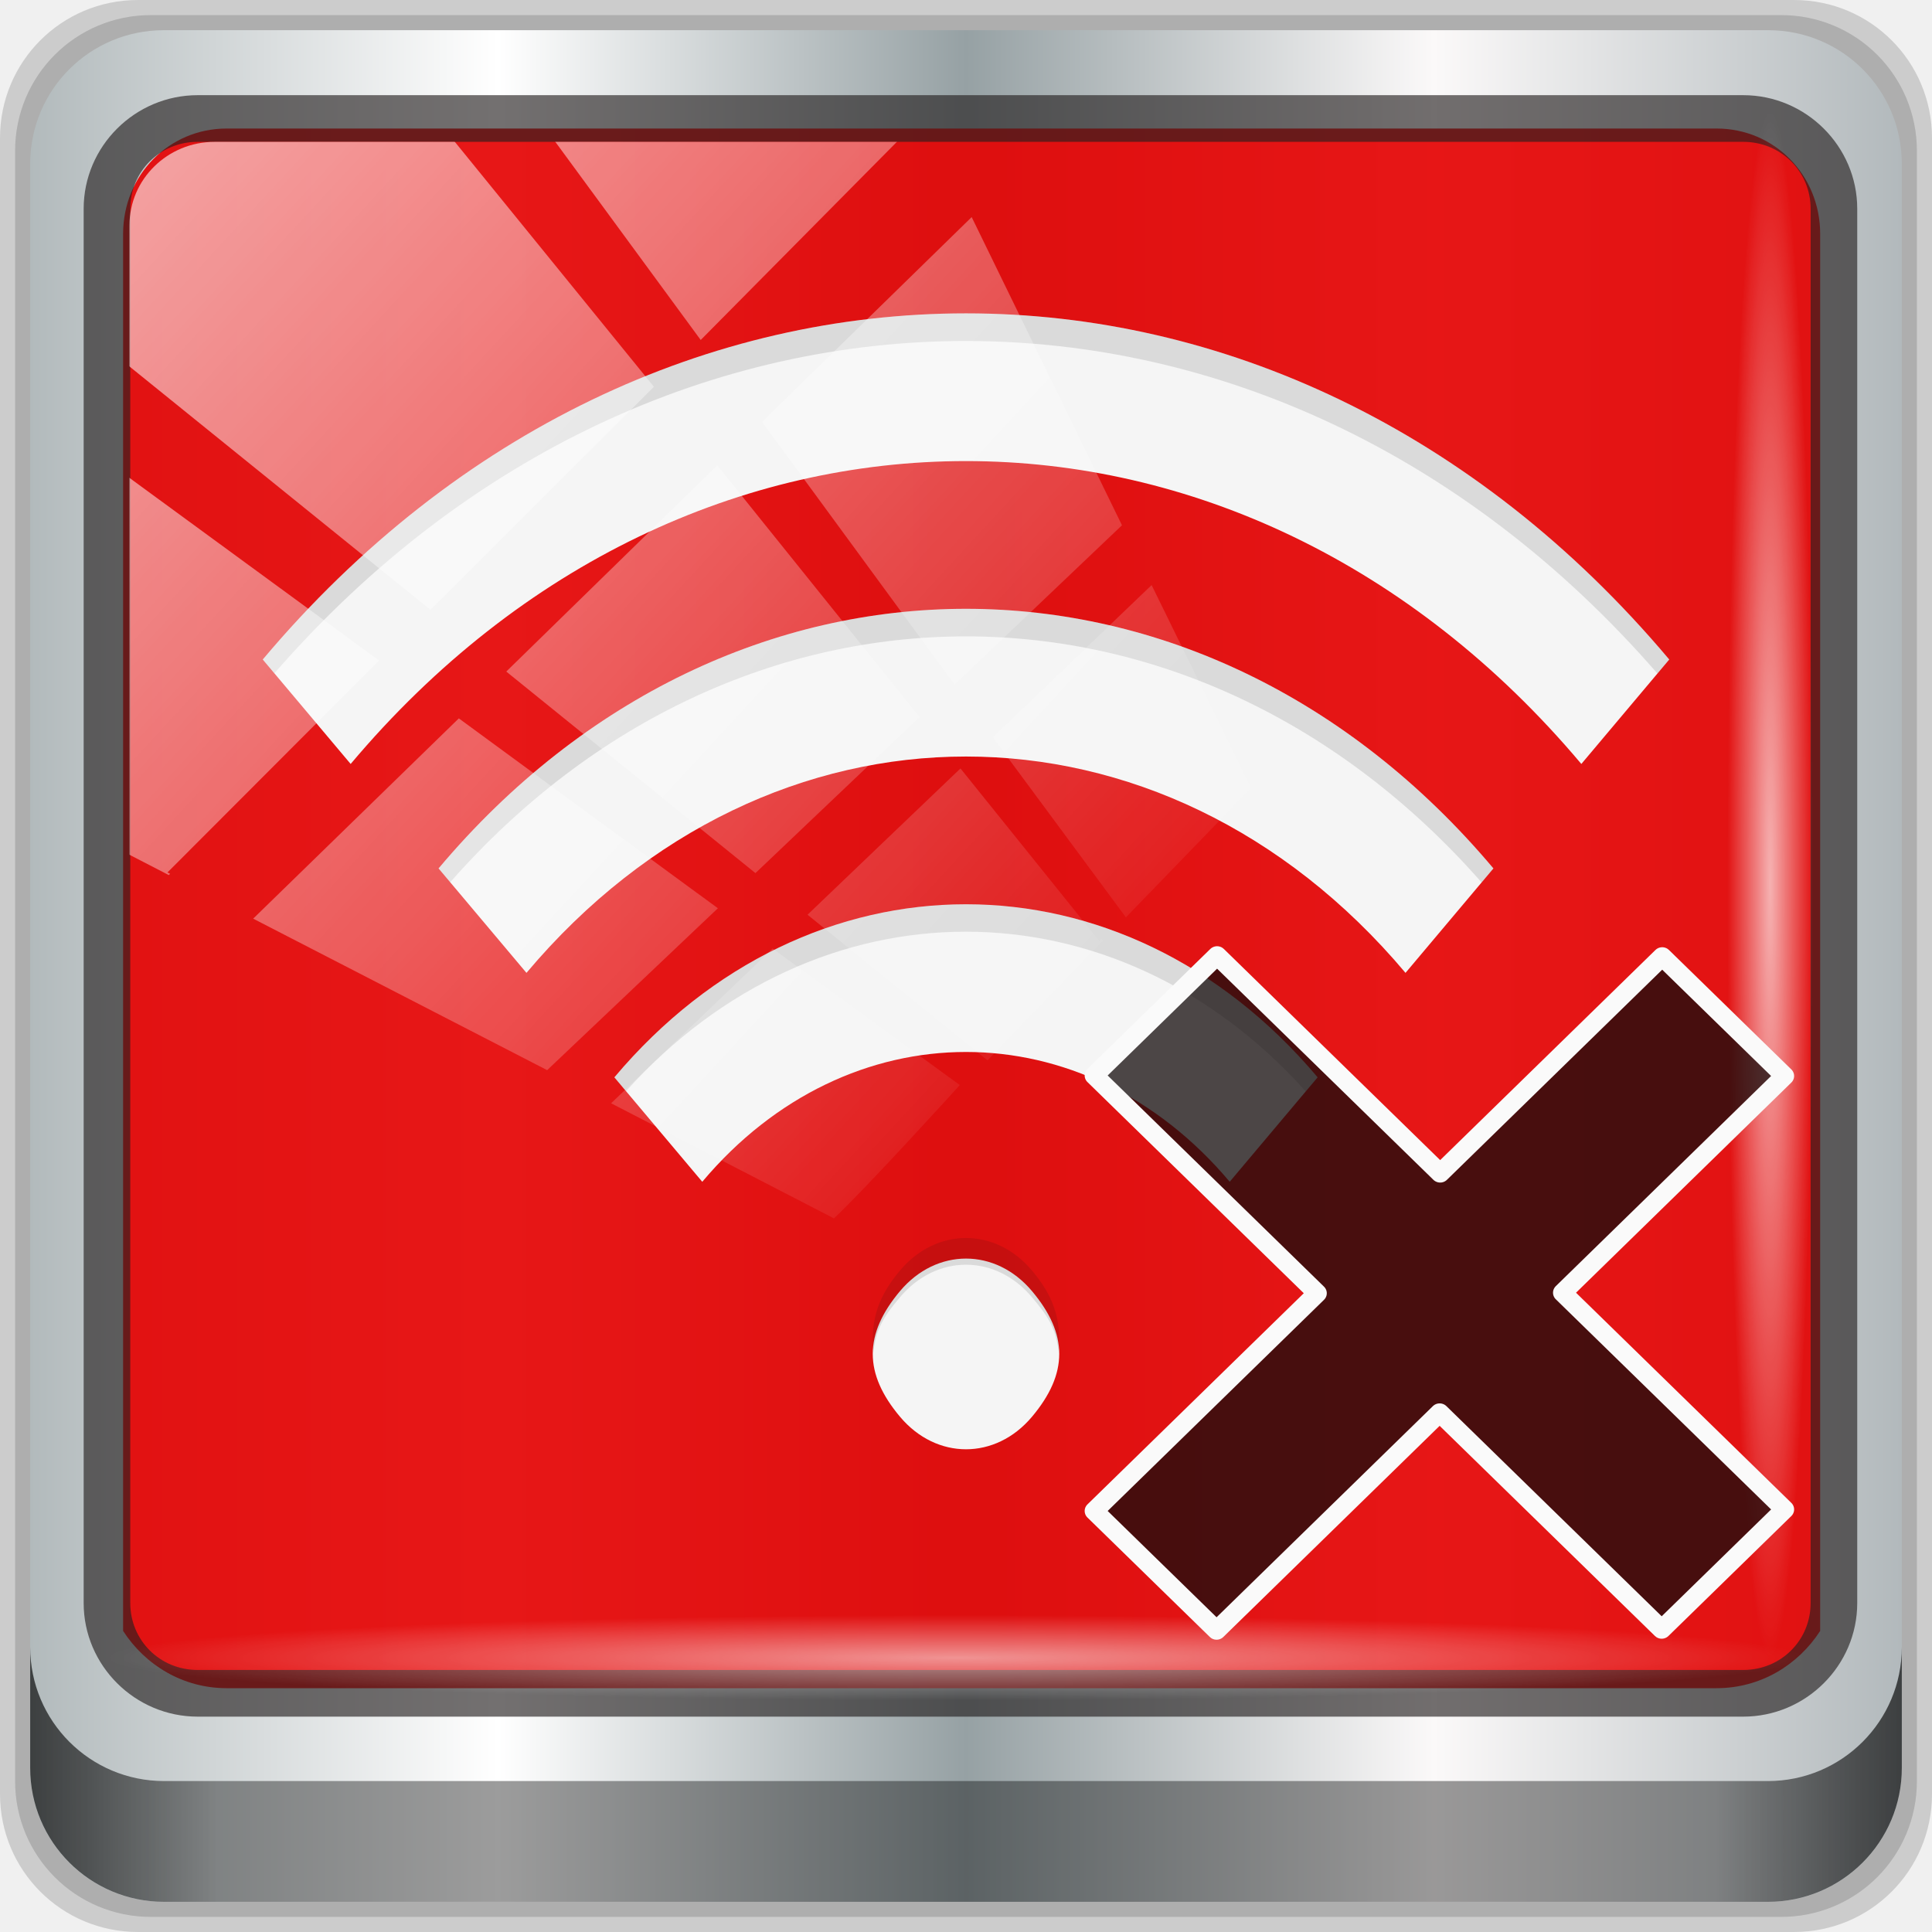
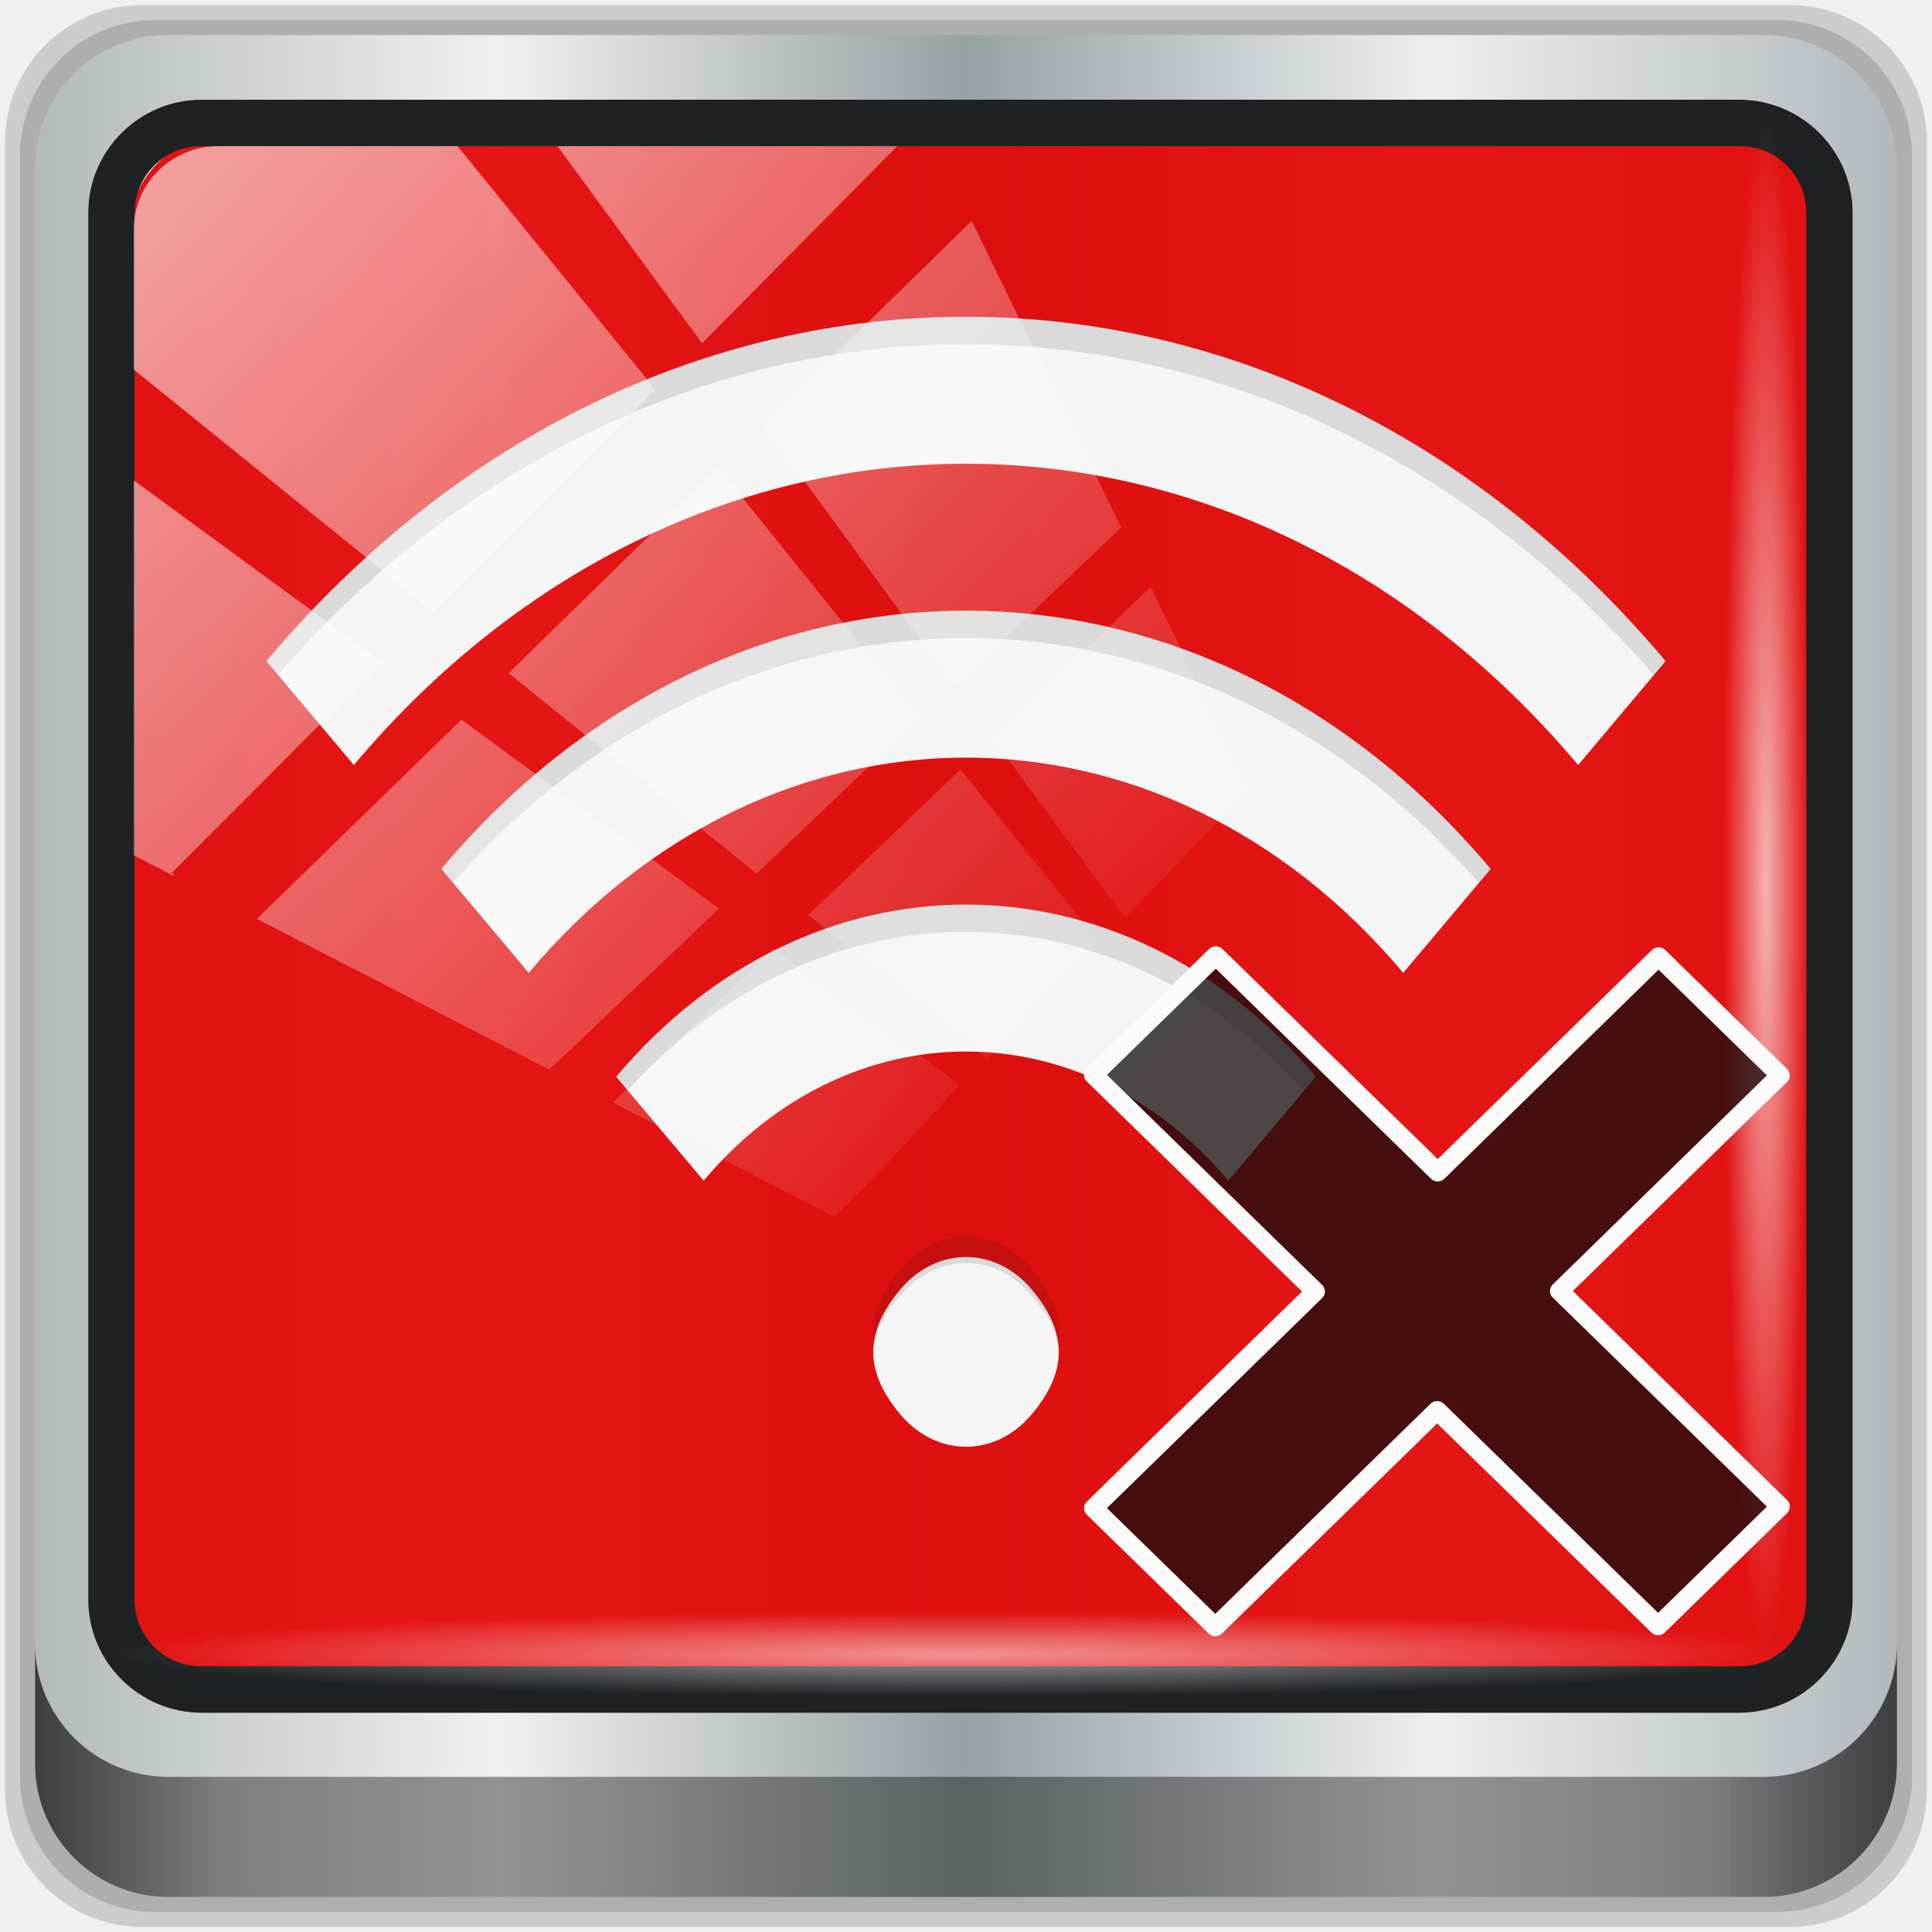
<svg xmlns="http://www.w3.org/2000/svg" xmlns:xlink="http://www.w3.org/1999/xlink" viewBox="0 0 96 96" version="1.1" id="svg6">
  <defs id="defs3051">
    <style type="text/css" id="current-color-scheme">
      .ColorScheme-Text {
        color:#4d4d4d;
      }
      </style>
-     <linearGradient xlink:href="#linearGradient6139-0" id="linearGradient4071" gradientUnits="userSpaceOnUse" gradientTransform="matrix(1.107143,0,0,1.107143,-4.993903,-3.620687)" x1="6" y1="47" x2="90" y2="47" />
+     <linearGradient xlink:href="#linearGradient6139-0" id="linearGradient4071" gradientUnits="userSpaceOnUse" gradientTransform="matrix(1.101376,0,0,1.101376,-4.967117,-3.099667)" x1="6" y1="47" x2="90" y2="47" />
    <linearGradient id="linearGradient6139-0">
      <stop id="stop6141-2" offset="0" style="stop-color:#b2babc;stop-opacity:1" />
-       <stop style="stop-color:#ffffff;stop-opacity:1;" offset="0.25" id="stop6151-0" />
+       <stop style="stop-color:#f0f0f1;stop-opacity:1" offset="0.25" id="stop6151-0" />
      <stop style="stop-color:#96a1a4;stop-opacity:1" offset="0.5" id="stop6147-1" />
-       <stop id="stop6149-4" offset="0.75" style="stop-color:#fbf9f9;stop-opacity:1;" />
+       <stop id="stop6149-4" offset="0.75" style="stop-color:#eceff2;stop-opacity:1" />
      <stop id="stop6143-4" offset="1" style="stop-color:#b2b9bc;stop-opacity:1" />
    </linearGradient>
-     <linearGradient gradientTransform="translate(0.1489535,0.415026)" xlink:href="#linearGradient3832-0-6-1-1" id="linearGradient4129" x1="1.5" y1="88.172" x2="94.5" y2="88.172" gradientUnits="userSpaceOnUse" />
+     <linearGradient gradientTransform="matrix(0.9947916,0,0,0.9947917,0.1489535,0.915026)" xlink:href="#linearGradient3832-0-6-1-1" id="linearGradient4129" x1="1.5" y1="88.172" x2="94.5" y2="88.172" gradientUnits="userSpaceOnUse" />
    <linearGradient id="linearGradient3832-0-6-1-1">
      <stop style="stop-color:#000000;stop-opacity:1;" offset="0" id="stop3834-6-3-7-1" />
      <stop id="stop3872-2-4" offset="0.1" style="stop-color:#000000;stop-opacity:0.588;" />
      <stop style="stop-color:#000000;stop-opacity:0.588;" offset="0.9" id="stop3844-6-2-7-6" />
      <stop style="stop-color:#000000;stop-opacity:1;" offset="1" id="stop3836-5-0-2-9" />
    </linearGradient>
-     <radialGradient xlink:href="#linearGradient3737" id="radialGradient7462" gradientUnits="userSpaceOnUse" gradientTransform="matrix(0.9751338,0,0,0.04919072,34.04765,80.58172)" cx="13.948" cy="44.893" fx="13.948" fy="44.893" r="43.199" />
+     <radialGradient xlink:href="#linearGradient3737" id="radialGradient7462" gradientUnits="userSpaceOnUse" gradientTransform="matrix(0.9700549,0,0,0.04893452,33.87109,80.66419)" cx="13.948" cy="44.893" fx="13.948" fy="44.893" r="43.199" />
    <linearGradient id="linearGradient3737">
      <stop offset="0" style="stop-color:#ffffff;stop-opacity:1" id="stop3739" />
      <stop offset="1" style="stop-color:#ffffff;stop-opacity:0" id="stop3741" />
    </linearGradient>
-     <radialGradient xlink:href="#linearGradient3737" id="radialGradient7464" gradientUnits="userSpaceOnUse" gradientTransform="matrix(0.8883266,0,0,0.04919072,31.95952,-90.31726)" cx="13.948" cy="44.893" fx="13.948" fy="44.893" r="43.199" />
+     <radialGradient xlink:href="#linearGradient3737" id="radialGradient7464" gradientUnits="userSpaceOnUse" gradientTransform="matrix(0.8836999,0,0,0.04893452,32.29522,-89.84763)" cx="13.948" cy="44.893" fx="13.948" fy="44.893" r="43.199" />
    <linearGradient xlink:href="#linearGradient3737" id="linearGradient4767" gradientUnits="userSpaceOnUse" x1="2.771" y1="-28.642" x2="50.528" y2="14.514" />
    <clipPath id="clipPath4156-4-1" clipPathUnits="userSpaceOnUse">
      <path id="path4158-0-8" d="m 27.046,-55.695 -14.214,13.321 h 0.061 l 15.653,21.771 10.231,-10.546 C 38.562,-32.302 27.468,-54.819 27.046,-55.695 Z M 9.647,-39.383 -5.241,-25.321 15.988,-7.806 26.372,-18.383 Z m 31.491,12.951 -9.741,9.714 8.945,12.458 7.781,-7.555 z m -49.84,4.379 -13.754,12.982 26.283,13.846 0.061,-0.062 -0.123,-0.062 L 13.599,-5.401 -8.702,-22.053 Z m 38.015,7.401 -9.803,9.775 11.579,9.559 7.628,-7.401 -8.669,-11.009 z m 20.187,5.674 -7.383,7.216 6.188,8.542 5.82,-6.137 z m -32.195,6.322 -9.557,9.498 13.662,7.185 7.934,-7.678 z m 23.312,2.374 -7.107,6.938 8.363,6.907 5.361,-5.674 -0.061,-0.092 -0.092,0.123 -6.464,-8.203 z m -8.73,8.542 -7.505,7.339 10.354,5.458 c 1.397,-1.321 5.675,-6.123 5.851,-6.322 z" style="opacity:0.6;fill:#ffffff;fill-opacity:1;stroke:none" />
    </clipPath>
  </defs>
  <g transform="translate(0,-1026.52)" id="layer1">
    <g id="g2574" style="display:inline" transform="translate(-0.1489564,1026.105)">
-       <path style="display:inline;opacity:0.15;fill:#000000;fill-opacity:1;fill-rule:nonzero;stroke:none" d="M 89.292,0.415 H 7.006 c -3.799,0 -6.857,3.058 -6.857,6.857 V 89.558 c 0,3.799 3.058,6.857 6.857,6.857 H 89.292 c 3.799,0 6.857,-3.058 6.857,-6.857 V 7.272 c 0,-3.799 -3.058,-6.857 -6.857,-6.857 z" id="path3288" />
-       <path id="path4085" d="M 88.649,1.165 H 7.649 c -3.739,0 -6.75,3.01 -6.75,6.75 V 88.915 c 0,3.74 3.011,6.75 6.75,6.75 H 88.649 c 3.74,0 6.75,-3.01 6.75,-6.75 V 7.915 c 0,-3.739 -3.01,-6.75 -6.75,-6.75 z" style="display:inline;opacity:0.15;fill:#000000;fill-opacity:1;fill-rule:nonzero;stroke:none" />
-       <path style="display:inline;fill:url(#linearGradient4071);fill-opacity:1;fill-rule:nonzero;stroke:none" d="M 88.006,1.915 H 8.292 c -3.68,0 -6.643,2.963 -6.643,6.643 V 88.272 c 0,3.68 2.963,6.643 6.643,6.643 H 88.006 c 3.68,0 6.643,-2.963 6.643,-6.643 V 8.558 c 0,-3.68 -2.963,-6.643 -6.643,-6.643 z" id="rect4251-1" />
-       <path style="display:inline;opacity:0.909;fill:#e50000;fill-opacity:1;fill-rule:nonzero;stroke:none;stroke-width:1.038" d="m 11.408,6.802 c -2.866,0 -5.142,2.316 -5.142,5.234 v 21.689 7.328 40.401 c 1.101,1.705 2.979,2.846 5.142,2.846 h 4.113 65.816 4.113 c 2.163,0 4.041,-1.141 5.142,-2.846 V 41.053 33.725 12.036 c 0,-2.918 -2.275,-5.234 -5.142,-5.234 z" id="path3400-6" />
-       <path id="path4989" d="m 9.974,5.144 c -3.117,0 -5.668,2.54 -5.668,5.646 v 69.278 c 0,3.106 2.551,5.646 5.668,5.646 H 86.766 c 3.117,0 5.668,-2.54 5.668,-5.646 V 10.79 c 0,-3.106 -2.551,-5.646 -5.668,-5.646 z m 0,2.319 H 86.766 c 1.888,0 3.352,1.48 3.352,3.327 v 69.278 c 0,1.846 -1.464,3.327 -3.352,3.327 H 9.974 c -1.888,0 -3.352,-1.48 -3.352,-3.327 V 10.79 c 0,-1.846 1.464,-3.327 3.352,-3.327 z" style="color:#000000;font-style:normal;font-variant:normal;font-weight:normal;font-stretch:normal;font-size:medium;line-height:normal;font-family:Sans;-inkscape-font-specification:Sans;text-indent:0;text-align:start;text-decoration:none;text-decoration-line:none;letter-spacing:normal;word-spacing:normal;text-transform:none;writing-mode:lr-tb;direction:ltr;baseline-shift:baseline;text-anchor:start;display:inline;overflow:visible;visibility:visible;fill:#241f1f;fill-opacity:0.633;stroke:none;stroke-width:2.376;marker:none;enable-background:accumulate" />
-       <path style="display:inline;opacity:0.658;fill:url(#linearGradient4129);fill-opacity:1;fill-rule:nonzero;stroke:none" d="m 1.649,82.259 v 6 c 0,3.68 2.976,6.656 6.656,6.656 H 87.993 c 3.68,0 6.656,-2.976 6.656,-6.656 v -6 c 0,3.68 -2.976,6.656 -6.656,6.656 H 8.305 c -3.68,0 -6.656,-2.976 -6.656,-6.656 z" id="path4118" />
-       <rect style="opacity:0.55;fill:url(#radialGradient7462);fill-opacity:1;stroke:none" id="rect4131" width="84.25" height="4.25" x="5.524" y="80.665" rx="0" ry="4.25" />
-       <rect ry="4.25" rx="0" y="-90.234" x="5.975" height="4.25" width="76.75" id="rect4141" style="opacity:0.669;fill:url(#radialGradient7464);fill-opacity:1;stroke:none" transform="rotate(90)" />
-       <g style="display:inline" id="g852" transform="matrix(0.5587602,-0.6639745,0.5587602,0.6639745,-5.248378,33.67288)">
-         <path id="path4" class="ColorScheme-Text" d="m 16.88,16.146 v 7.817 c 30.221,-4e-6 54.721,24.499 54.721,54.721 h 7.817 c 4e-6,-34.539 -27.999,-62.538 -62.538,-62.538 m 0,15.634 v 7.817 c 21.587,1e-6 39.086,17.499 39.086,39.086 h 7.817 c 0,-25.904 -20.999,-46.903 -46.903,-46.903 m 0,15.634 v 7.817 c 12.952,10e-7 23.452,10.5 23.452,23.452 h 7.817 C 48.149,61.415 34.149,47.415 16.88,47.415 m 4.707,20.699 c -3.238,0 -4.707,1.469 -4.707,4.707 0,3.238 2.625,5.863 5.863,5.863 3.238,0 4.707,-1.469 4.707,-4.707 0,-3.238 -2.625,-5.863 -5.863,-5.863" style="color:#4d4d4d;fill:#f5f5f5;fill-opacity:1;stroke:none;stroke-width:3.909" />
-         <path transform="translate(0.1489564,0.415)" id="path845" d="m 16.73,15.73 v 1.035 C 50.46,17.327 77.666,44.54 78.219,78.27 h 1.051 C 79.27,43.73 51.27,15.73 16.73,15.73 Z m 0,15.635 v 1.035 c 25.096,0.556 45.306,20.773 45.854,45.869 h 1.051 C 63.635,52.365 42.635,31.365 16.73,31.365 Z m 0,15.635 v 1.035 c 16.465,0.545 29.683,13.77 30.219,30.234 H 48 C 48,61 34,47 16.73,47 Z m 5.478,19.928 c -1.806,0.001 -3.126,0.45 -4.236,1.874 1.032,-0.814 1.922,-0.872 3.236,-0.874 3.238,-2.03e-4 5.863,2.625 5.863,5.863 -7.83e-4,1.303 -0.05,2.184 -0.851,3.212 1.41,-1.11 1.848,-2.418 1.851,-4.212 2.03e-4,-3.238 -2.625,-5.863 -5.863,-5.863 z" style="color:#4d4d4d;fill:#171717;fill-opacity:0.12;stroke:none;stroke-width:3.909" />
-       </g>
-       <rect transform="matrix(1.069245,0,0,1.047683,4.44418,38.89401)" style="opacity:0.598;fill:url(#linearGradient4767);fill-opacity:1;stroke:none" id="rect4146" width="75.966" height="69.024" x="2" y="-30" rx="3.957" ry="3.957" clip-path="url(#clipPath4156-4-1)" />
-       <g aria-label="+" style="font-style:normal;font-variant:normal;font-weight:bold;font-stretch:normal;font-size:100.279px;line-height:25px;font-family:monospace;-inkscape-font-specification:'monospace Bold';font-variant-ligatures:normal;font-variant-caps:normal;font-variant-numeric:normal;font-feature-settings:normal;text-align:center;writing-mode:lr-tb;text-anchor:middle;opacity:1;fill:#150c0c;fill-opacity:0.752;fill-rule:evenodd;stroke:#fafafa;stroke-width:1.278;stroke-linecap:square;stroke-linejoin:round;stroke-miterlimit:4;stroke-dasharray:none;stroke-dashoffset:0;stroke-opacity:1;paint-order:fill markers stroke" id="text896" transform="matrix(0.5240271,0.5114979,-0.5240271,0.5114979,102.0571,54.94879)">
-         <path d="M -13.671,11.582 V 32.636 H 7.384 V 44.29 H -13.671 V 65.442 H -25.275 V 44.29 h -21.153 V 32.636 h 21.153 V 11.582 Z" id="path898" style="fill:#150c0c;fill-opacity:0.752;stroke:#fafafa;stroke-width:1.278;stroke-miterlimit:4;stroke-dasharray:none;stroke-opacity:1" />
+       <g id="g863" transform="translate(0.2500005,-0.250026)">
+         <path id="path3288" d="M 88.828,0.915 H 6.97 c -3.779,0 -6.821,3.042 -6.821,6.821 V 89.594 c 0,3.779 3.042,6.821 6.821,6.821 h 81.857 c 3.779,0 6.821,-3.042 6.821,-6.821 V 7.736 c 0,-3.779 -3.042,-6.821 -6.821,-6.821 z" style="display:inline;opacity:0.15;fill:#000000;fill-opacity:1;fill-rule:nonzero;stroke:none;stroke-width:0.995" />
+         <path style="display:inline;opacity:0.15;fill:#000000;fill-opacity:1;fill-rule:nonzero;stroke:none;stroke-width:0.995" d="M 88.188,1.661 H 7.61 c -3.72,0 -6.715,2.995 -6.715,6.715 V 88.954 c 0,3.72 2.995,6.715 6.715,6.715 H 88.188 c 3.72,0 6.715,-2.995 6.715,-6.715 V 8.376 c 0,-3.72 -2.995,-6.715 -6.715,-6.715 z" id="path4085" />
+         <path id="rect4251-1" d="M 87.549,2.407 H 8.249 c -3.661,0 -6.608,2.947 -6.608,6.608 V 88.315 c 0,3.661 2.947,6.608 6.608,6.608 H 87.549 c 3.661,0 6.608,-2.947 6.608,-6.608 V 9.015 c 0,-3.661 -2.947,-6.608 -6.608,-6.608 z" style="display:inline;fill:url(#linearGradient4071);fill-opacity:1;fill-rule:nonzero;stroke:none;stroke-width:0.995" />
+         <path id="path3400-6" d="m 11.349,7.269 c -2.851,0 -5.115,2.304 -5.115,5.207 v 21.576 7.29 40.19 c 1.095,1.696 2.964,2.831 5.115,2.831 h 4.092 65.473 4.092 c 2.151,0 4.02,-1.135 5.115,-2.831 V 41.341 34.052 12.476 c 0,-2.903 -2.264,-5.207 -5.115,-5.207 z" style="display:inline;opacity:0.909;fill:#e50000;fill-opacity:1;fill-rule:nonzero;stroke:none;stroke-width:1.032" />
+         <path style="color:#000000;font-style:normal;font-variant:normal;font-weight:normal;font-stretch:normal;font-size:medium;line-height:normal;font-family:Sans;-inkscape-font-specification:Sans;text-indent:0;text-align:start;text-decoration:none;text-decoration-line:none;letter-spacing:normal;word-spacing:normal;text-transform:none;writing-mode:lr-tb;direction:ltr;baseline-shift:baseline;text-anchor:start;display:inline;overflow:visible;visibility:visible;fill:#1f2224;fill-opacity:1;stroke:none;stroke-width:2.363;marker:none;enable-background:accumulate" d="m 9.923,5.62 c -3.1,0 -5.638,2.526 -5.638,5.617 v 68.917 c 0,3.09 2.538,5.617 5.638,5.617 H 86.315 c 3.1,0 5.638,-2.526 5.638,-5.617 V 11.236 c 0,-3.09 -2.538,-5.617 -5.638,-5.617 z m 0,2.307 H 86.315 c 1.878,0 3.335,1.472 3.335,3.309 v 68.917 c 0,1.837 -1.456,3.309 -3.335,3.309 H 9.923 c -1.878,0 -3.335,-1.472 -3.335,-3.309 V 11.236 c 0,-1.837 1.456,-3.309 3.335,-3.309 z" id="path4989" />
+         <path id="path4118" d="m 1.641,82.333 v 5.969 c 0,3.661 2.961,6.622 6.622,6.622 H 87.535 c 3.661,0 6.622,-2.961 6.622,-6.622 v -5.969 c 0,3.661 -2.961,6.622 -6.622,6.622 H 8.263 c -3.661,0 -6.622,-2.961 -6.622,-6.622 z" style="display:inline;opacity:0.658;fill:url(#linearGradient4129);fill-opacity:1;fill-rule:nonzero;stroke:none;stroke-width:0.995" />
+         <rect ry="4.228" rx="0" y="80.747" x="5.496" height="4.228" width="83.811" id="rect4131" style="opacity:0.55;fill:url(#radialGradient7462);fill-opacity:1;stroke:none;stroke-width:0.995" />
+         <rect transform="rotate(90)" style="opacity:0.669;fill:url(#radialGradient7464);fill-opacity:1;stroke:none;stroke-width:0.995" id="rect4141" width="76.35" height="4.228" x="6.446" y="-89.765" rx="0" ry="4.228" />
+         <g transform="matrix(0.55585,-0.6605163,0.55585,0.6605163,-5.220267,33.99966)" id="g852" style="display:inline">
+           <path style="color:#4d4d4d;fill:#f5f5f5;fill-opacity:1;stroke:none;stroke-width:3.909" d="m 16.88,16.146 v 7.817 c 30.221,-4e-6 54.721,24.499 54.721,54.721 h 7.817 c 4e-6,-34.539 -27.999,-62.538 -62.538,-62.538 m 0,15.634 v 7.817 c 21.587,1e-6 39.086,17.499 39.086,39.086 h 7.817 c 0,-25.904 -20.999,-46.903 -46.903,-46.903 m 0,15.634 v 7.817 c 12.952,10e-7 23.452,10.5 23.452,23.452 h 7.817 C 48.149,61.415 34.149,47.415 16.88,47.415 m 4.707,20.699 c -3.238,0 -4.707,1.469 -4.707,4.707 0,3.238 2.625,5.863 5.863,5.863 3.238,0 4.707,-1.469 4.707,-4.707 0,-3.238 -2.625,-5.863 -5.863,-5.863" class="ColorScheme-Text" id="path4" />
+           <path style="color:#4d4d4d;fill:#171717;fill-opacity:0.12;stroke:none;stroke-width:3.909" d="m 16.73,15.73 v 1.035 C 50.46,17.327 77.666,44.54 78.219,78.27 h 1.051 C 79.27,43.73 51.27,15.73 16.73,15.73 Z m 0,15.635 v 1.035 c 25.096,0.556 45.306,20.773 45.854,45.869 h 1.051 C 63.635,52.365 42.635,31.365 16.73,31.365 Z m 0,15.635 v 1.035 c 16.465,0.545 29.683,13.77 30.219,30.234 H 48 C 48,61 34,47 16.73,47 Z m 5.478,19.928 c -1.806,0.001 -3.126,0.45 -4.236,1.874 1.032,-0.814 1.922,-0.872 3.236,-0.874 3.238,-2.03e-4 5.863,2.625 5.863,5.863 -7.83e-4,1.303 -0.05,2.184 -0.851,3.212 1.41,-1.11 1.848,-2.418 1.851,-4.212 2.03e-4,-3.238 -2.625,-5.863 -5.863,-5.863 z" id="path845" transform="translate(0.1489564,0.415)" />
+         </g>
+         <rect clip-path="url(#clipPath4156-4-1)" ry="3.957" rx="3.957" y="-30" x="2" height="69.024" width="75.966" id="rect4146" style="opacity:0.598;fill:url(#linearGradient4767);fill-opacity:1;stroke:none" transform="matrix(1.063676,0,0,1.042226,4.421809,39.1936)" />
+         <g transform="matrix(0.5212978,0.5088338,-0.5212978,0.5088338,101.5264,55.16476)" id="text896" style="font-style:normal;font-variant:normal;font-weight:bold;font-stretch:normal;font-size:100.279px;line-height:25px;font-family:monospace;-inkscape-font-specification:'monospace Bold';font-variant-ligatures:normal;font-variant-caps:normal;font-variant-numeric:normal;font-feature-settings:normal;text-align:center;writing-mode:lr-tb;text-anchor:middle;opacity:1;fill:#150c0c;fill-opacity:0.752;fill-rule:evenodd;stroke:#fafafa;stroke-width:1.278;stroke-linecap:square;stroke-linejoin:round;stroke-miterlimit:4;stroke-dasharray:none;stroke-dashoffset:0;stroke-opacity:1;paint-order:fill markers stroke" aria-label="+">
+           <path style="fill:#150c0c;fill-opacity:0.752;stroke:#fafafa;stroke-width:1.278;stroke-miterlimit:4;stroke-dasharray:none;stroke-opacity:1" id="path898" d="M -13.671,11.582 V 32.636 H 7.384 V 44.29 H -13.671 V 65.442 H -25.275 V 44.29 h -21.153 V 32.636 h 21.153 V 11.582 Z" />
+         </g>
      </g>
    </g>
  </g>
</svg>
